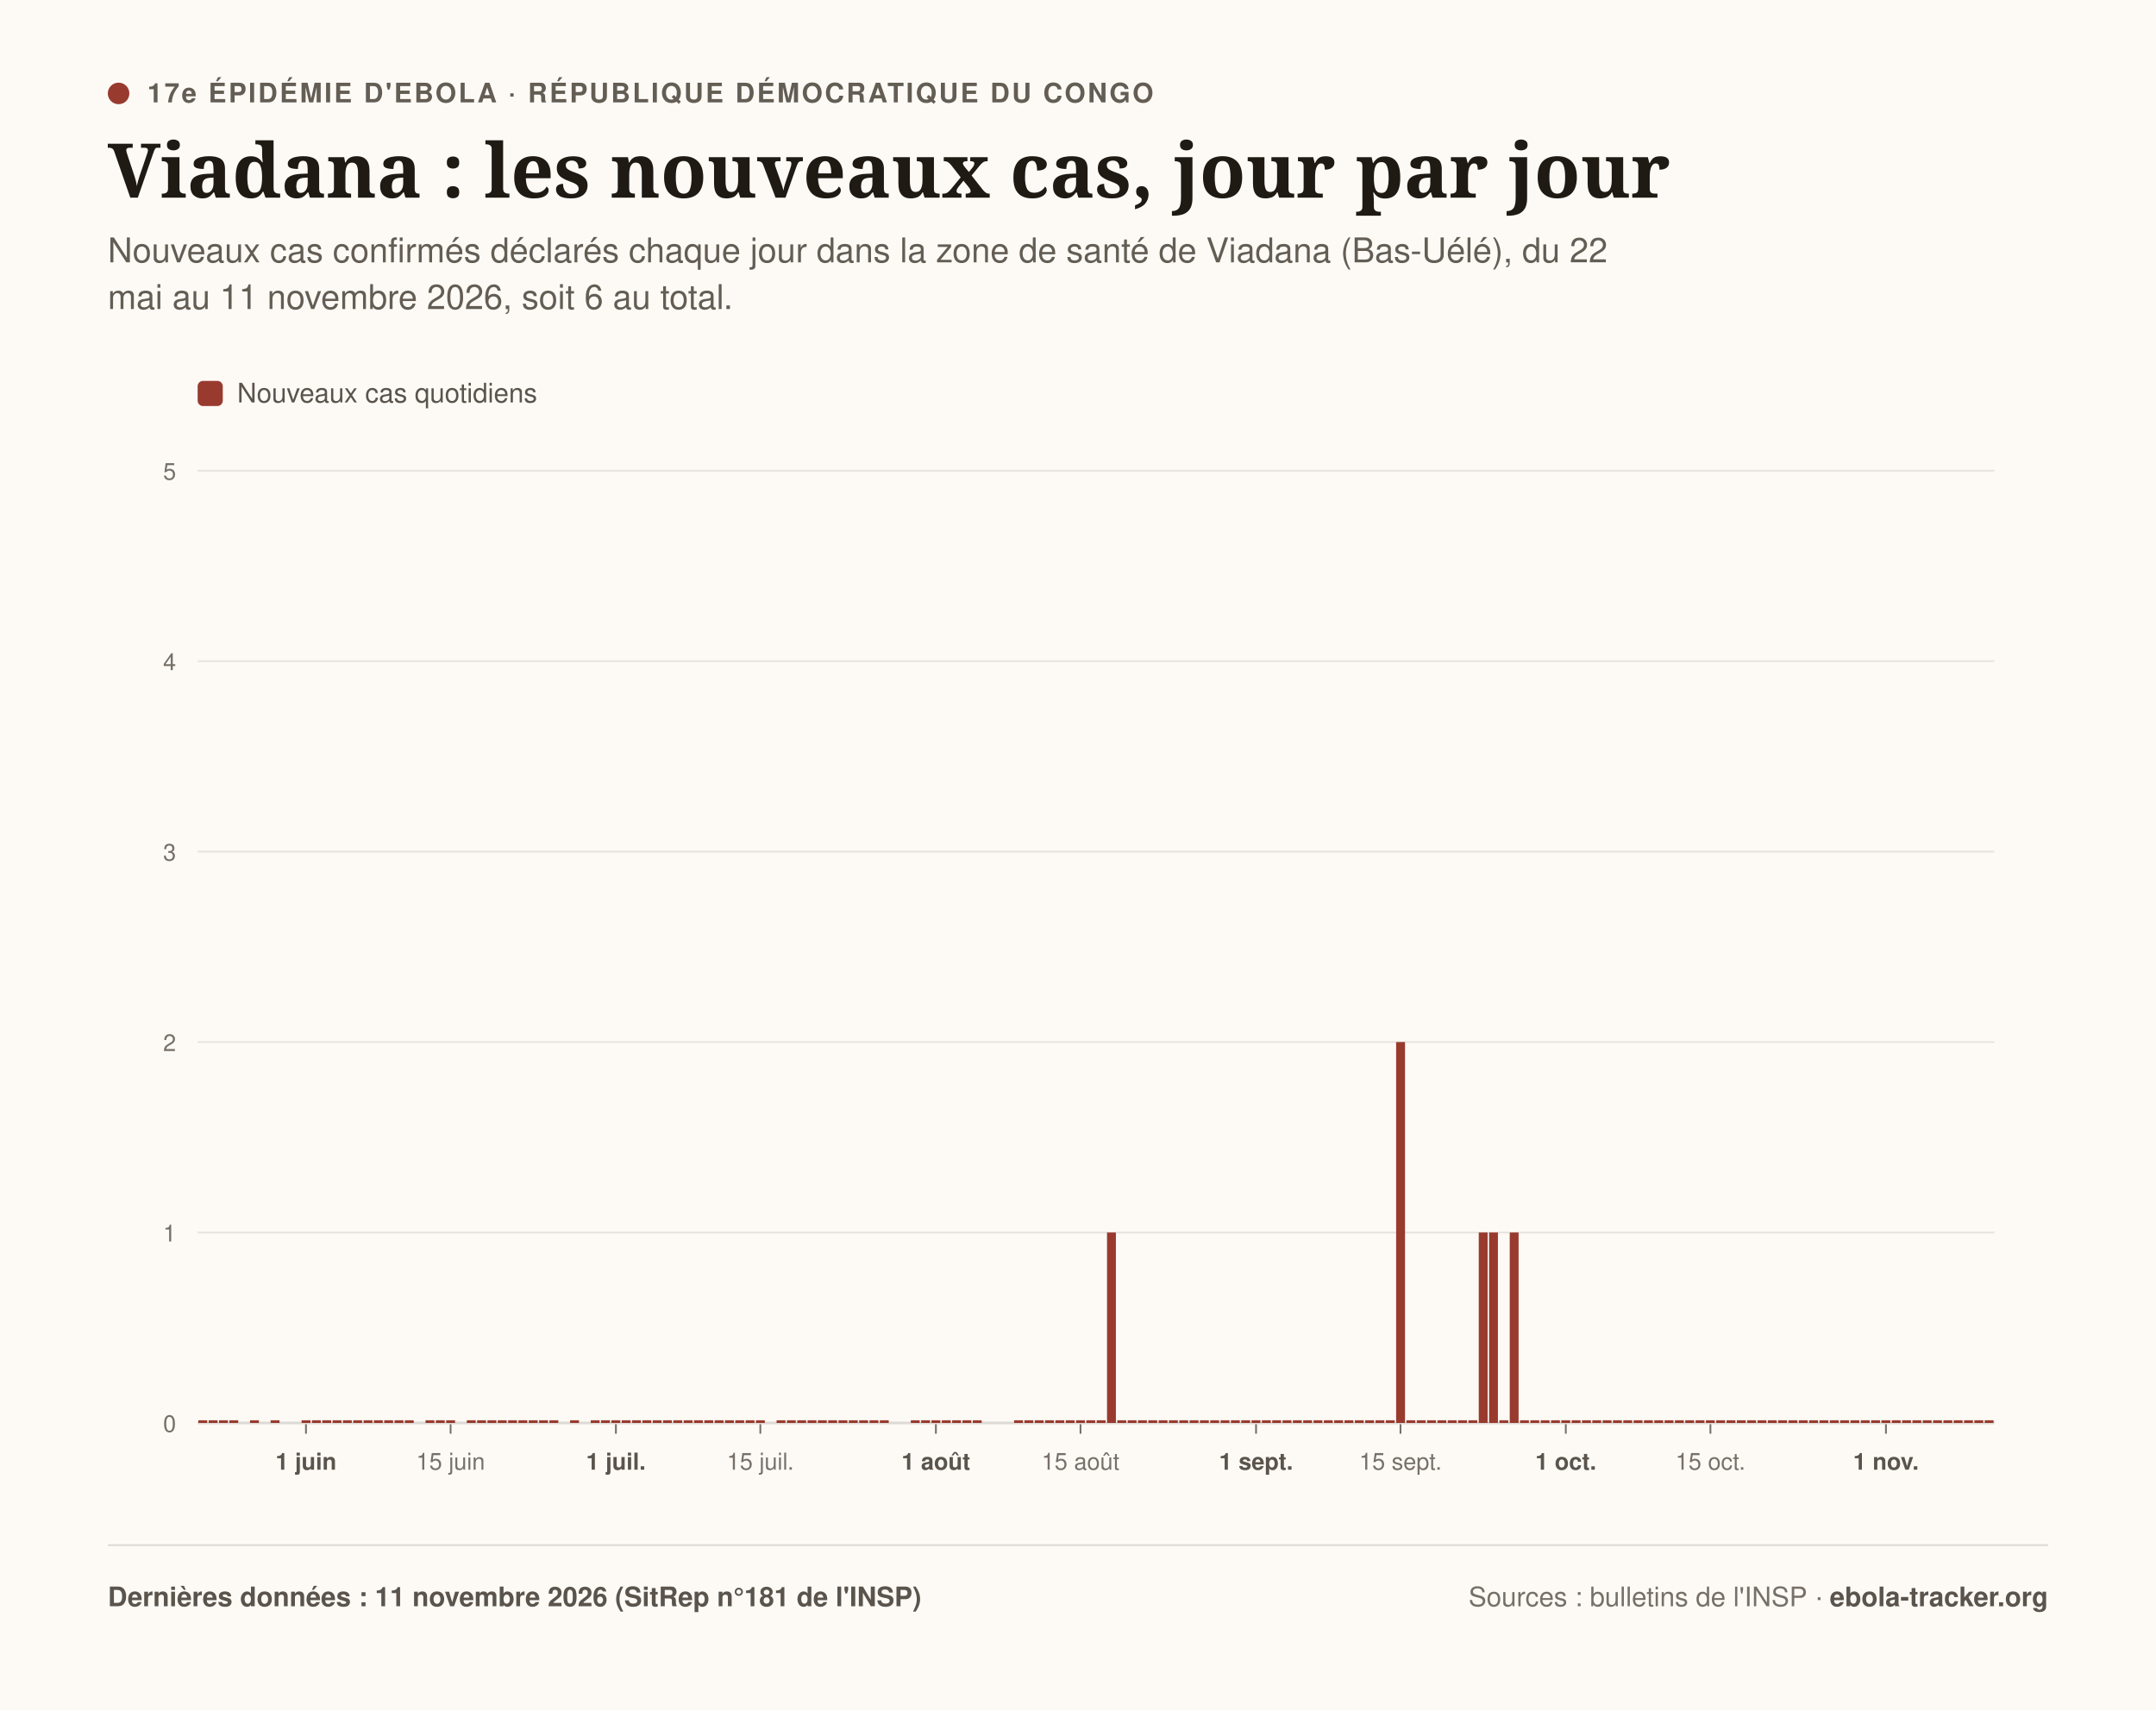
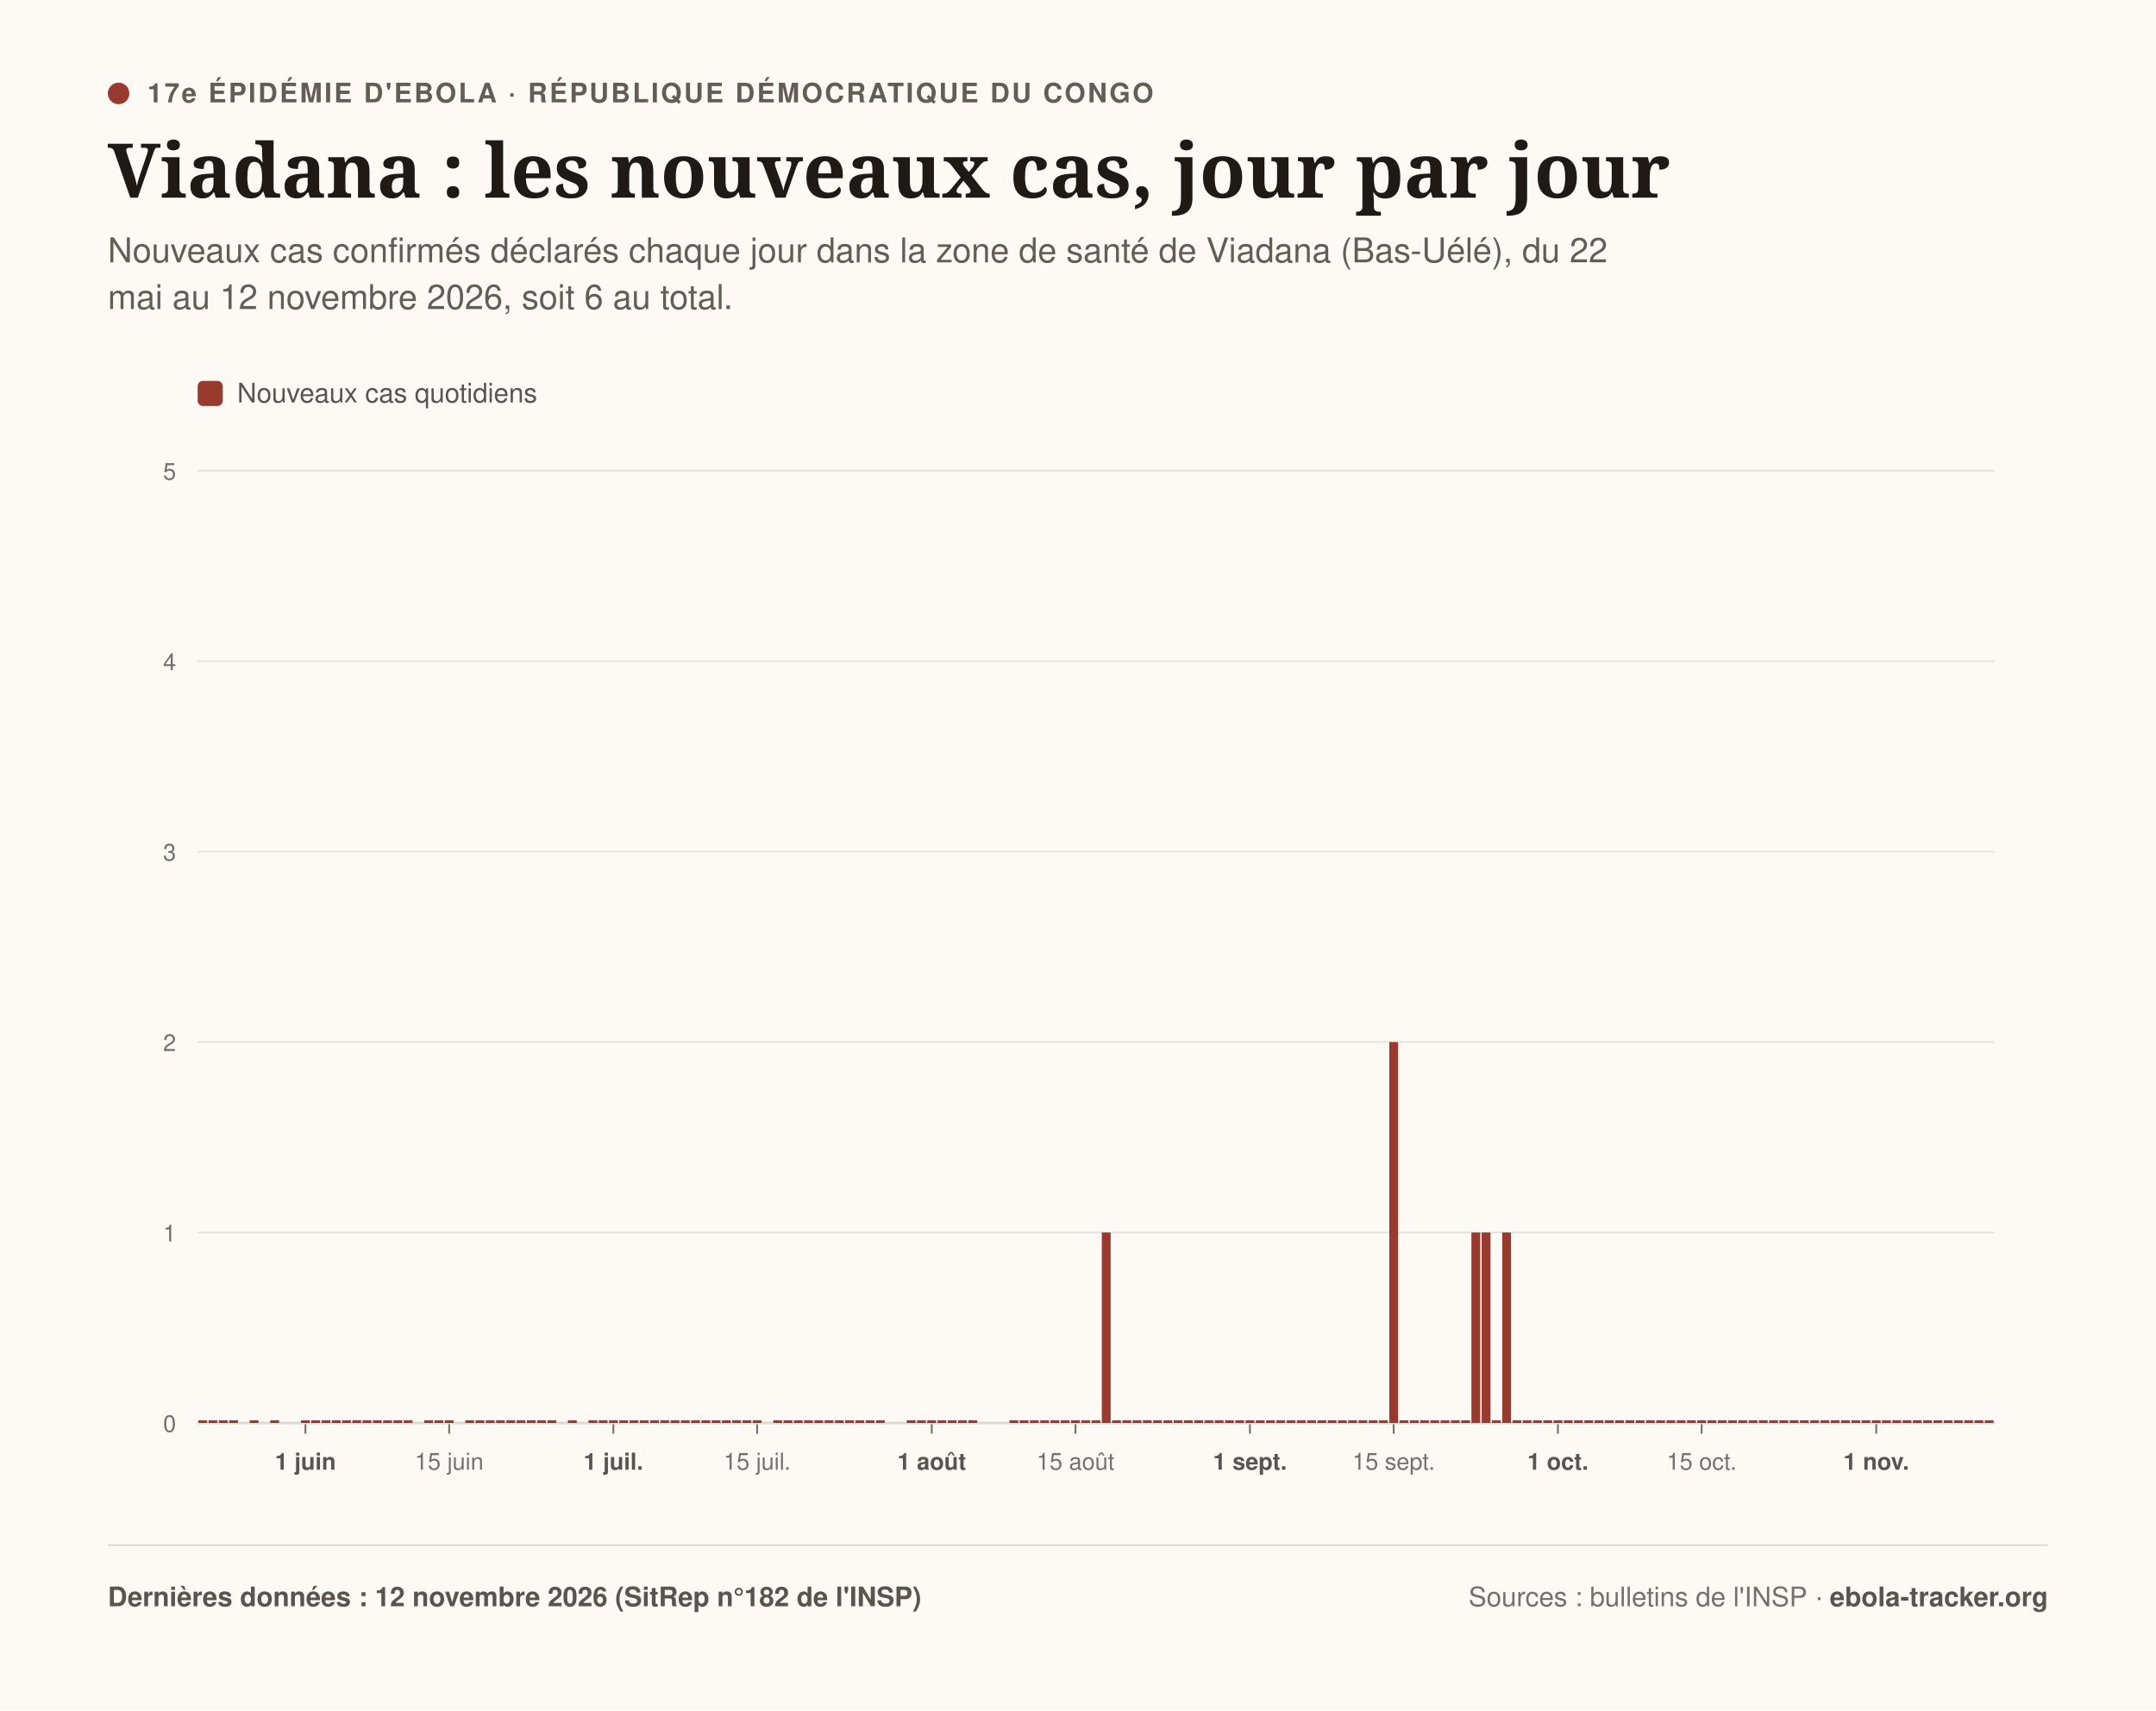
- <svg xmlns="http://www.w3.org/2000/svg" viewBox="0 0 1200 952" role="img" aria-label="Viadana : les nouveaux cas, jour par jour. Nouveaux cas confirmés déclarés chaque jour dans la zone de santé de Viadana (Bas-Uélé), du 22 mai au 11 novembre 2026, soit 6 au total.">
+ <svg xmlns="http://www.w3.org/2000/svg" viewBox="0 0 1200 952" role="img" aria-label="Viadana : les nouveaux cas, jour par jour. Nouveaux cas confirmés déclarés chaque jour dans la zone de santé de Viadana (Bas-Uélé), du 22 mai au 12 novembre 2026, soit 6 au total.">
  <rect width="1200" height="952" fill="#FDFAF6" />
  <circle cx="66" cy="52" r="6" fill="#993A2E" />
  <text x="82.0" y="57.0" font-family="'Public Sans',Helvetica,Arial,sans-serif" font-size="15" font-weight="700" fill="#635D54" text-anchor="start" letter-spacing=".08em">17e ÉPIDÉMIE D'EBOLA · RÉPUBLIQUE DÉMOCRATIQUE DU CONGO</text>
  <text x="60.0" y="110.0" font-family="'Source Serif 4',Georgia,serif" font-size="42" font-weight="600" fill="#1F1A13" text-anchor="start">Viadana : les nouveaux cas, jour par jour</text>
  <text x="60.0" y="146.0" font-family="'Public Sans',Helvetica,Arial,sans-serif" font-size="19" font-weight="400" fill="#635D54" text-anchor="start">Nouveaux cas confirmés déclarés chaque jour dans la zone de santé de Viadana (Bas-Uélé), du 22</text>
-   <text x="60.0" y="172.0" font-family="'Public Sans',Helvetica,Arial,sans-serif" font-size="19" font-weight="400" fill="#635D54" text-anchor="start">mai au 11 novembre 2026, soit 6 au total.</text>
+   <text x="60.0" y="172.0" font-family="'Public Sans',Helvetica,Arial,sans-serif" font-size="19" font-weight="400" fill="#635D54" text-anchor="start">mai au 12 novembre 2026, soit 6 au total.</text>
  <rect x="110" y="212" width="14" height="14" rx="3" fill="#993A2E" />
  <text x="132.0" y="224.0" font-family="'Public Sans',Helvetica,Arial,sans-serif" font-size="15" font-weight="400" fill="#5A544C" text-anchor="start">Nouveaux cas quotidiens</text>
  <line x1="110" x2="1110" y1="792.0" y2="792.0" stroke="#E7E4E0" />
  <text x="98.0" y="797.0" font-family="'Public Sans',Helvetica,Arial,sans-serif" font-size="13" font-weight="400" fill="#777068" text-anchor="end">0</text>
  <line x1="110" x2="1110" y1="686.0" y2="686.0" stroke="#E7E4E0" />
  <text x="98.0" y="691.0" font-family="'Public Sans',Helvetica,Arial,sans-serif" font-size="13" font-weight="400" fill="#777068" text-anchor="end">1</text>
  <line x1="110" x2="1110" y1="580.0" y2="580.0" stroke="#E7E4E0" />
  <text x="98.0" y="585.0" font-family="'Public Sans',Helvetica,Arial,sans-serif" font-size="13" font-weight="400" fill="#777068" text-anchor="end">2</text>
  <line x1="110" x2="1110" y1="474.0" y2="474.0" stroke="#E7E4E0" />
  <text x="98.0" y="479.0" font-family="'Public Sans',Helvetica,Arial,sans-serif" font-size="13" font-weight="400" fill="#777068" text-anchor="end">3</text>
  <line x1="110" x2="1110" y1="368.0" y2="368.0" stroke="#E7E4E0" />
  <text x="98.0" y="373.0" font-family="'Public Sans',Helvetica,Arial,sans-serif" font-size="13" font-weight="400" fill="#777068" text-anchor="end">4</text>
  <line x1="110" x2="1110" y1="262.0" y2="262.0" stroke="#E7E4E0" />
  <text x="98.0" y="267.0" font-family="'Public Sans',Helvetica,Arial,sans-serif" font-size="13" font-weight="400" fill="#777068" text-anchor="end">5</text>
-   <line x1="170.3" x2="170.3" y1="792" y2="798" stroke="#777068" />
-   <text x="170.3" y="818.0" font-family="'Public Sans',Helvetica,Arial,sans-serif" font-size="13" font-weight="600" fill="#5A544C" text-anchor="middle">1 juin</text>
-   <line x1="250.8" x2="250.8" y1="792" y2="798" stroke="#777068" />
-   <text x="250.8" y="818.0" font-family="'Public Sans',Helvetica,Arial,sans-serif" font-size="13" font-weight="400" fill="#777068" text-anchor="middle">15 juin</text>
-   <line x1="342.8" x2="342.8" y1="792" y2="798" stroke="#777068" />
-   <text x="342.8" y="818.0" font-family="'Public Sans',Helvetica,Arial,sans-serif" font-size="13" font-weight="600" fill="#5A544C" text-anchor="middle">1 juil.</text>
-   <line x1="423.2" x2="423.2" y1="792" y2="798" stroke="#777068" />
-   <text x="423.2" y="818.0" font-family="'Public Sans',Helvetica,Arial,sans-serif" font-size="13" font-weight="400" fill="#777068" text-anchor="middle">15 juil.</text>
-   <line x1="520.9" x2="520.9" y1="792" y2="798" stroke="#777068" />
-   <text x="520.9" y="818.0" font-family="'Public Sans',Helvetica,Arial,sans-serif" font-size="13" font-weight="600" fill="#5A544C" text-anchor="middle">1 août</text>
-   <line x1="601.4" x2="601.4" y1="792" y2="798" stroke="#777068" />
-   <text x="601.4" y="818.0" font-family="'Public Sans',Helvetica,Arial,sans-serif" font-size="13" font-weight="400" fill="#777068" text-anchor="middle">15 août</text>
-   <line x1="699.1" x2="699.1" y1="792" y2="798" stroke="#777068" />
-   <text x="699.1" y="818.0" font-family="'Public Sans',Helvetica,Arial,sans-serif" font-size="13" font-weight="600" fill="#5A544C" text-anchor="middle">1 sept.</text>
-   <line x1="779.5" x2="779.5" y1="792" y2="798" stroke="#777068" />
-   <text x="779.5" y="818.0" font-family="'Public Sans',Helvetica,Arial,sans-serif" font-size="13" font-weight="400" fill="#777068" text-anchor="middle">15 sept.</text>
-   <line x1="871.5" x2="871.5" y1="792" y2="798" stroke="#777068" />
-   <text x="871.5" y="818.0" font-family="'Public Sans',Helvetica,Arial,sans-serif" font-size="13" font-weight="600" fill="#5A544C" text-anchor="middle">1 oct.</text>
-   <line x1="952.0" x2="952.0" y1="792" y2="798" stroke="#777068" />
-   <text x="952.0" y="818.0" font-family="'Public Sans',Helvetica,Arial,sans-serif" font-size="13" font-weight="400" fill="#777068" text-anchor="middle">15 oct.</text>
-   <line x1="1049.7" x2="1049.7" y1="792" y2="798" stroke="#777068" />
-   <text x="1049.7" y="818.0" font-family="'Public Sans',Helvetica,Arial,sans-serif" font-size="13" font-weight="600" fill="#5A544C" text-anchor="middle">1 nov.</text>
+   <line x1="170.0" x2="170.0" y1="792" y2="798" stroke="#777068" />
+   <text x="170.0" y="818.0" font-family="'Public Sans',Helvetica,Arial,sans-serif" font-size="13" font-weight="600" fill="#5A544C" text-anchor="middle">1 juin</text>
+   <line x1="250.0" x2="250.0" y1="792" y2="798" stroke="#777068" />
+   <text x="250.0" y="818.0" font-family="'Public Sans',Helvetica,Arial,sans-serif" font-size="13" font-weight="400" fill="#777068" text-anchor="middle">15 juin</text>
+   <line x1="341.4" x2="341.4" y1="792" y2="798" stroke="#777068" />
+   <text x="341.4" y="818.0" font-family="'Public Sans',Helvetica,Arial,sans-serif" font-size="13" font-weight="600" fill="#5A544C" text-anchor="middle">1 juil.</text>
+   <line x1="421.4" x2="421.4" y1="792" y2="798" stroke="#777068" />
+   <text x="421.4" y="818.0" font-family="'Public Sans',Helvetica,Arial,sans-serif" font-size="13" font-weight="400" fill="#777068" text-anchor="middle">15 juil.</text>
+   <line x1="518.6" x2="518.6" y1="792" y2="798" stroke="#777068" />
+   <text x="518.6" y="818.0" font-family="'Public Sans',Helvetica,Arial,sans-serif" font-size="13" font-weight="600" fill="#5A544C" text-anchor="middle">1 août</text>
+   <line x1="598.6" x2="598.6" y1="792" y2="798" stroke="#777068" />
+   <text x="598.6" y="818.0" font-family="'Public Sans',Helvetica,Arial,sans-serif" font-size="13" font-weight="400" fill="#777068" text-anchor="middle">15 août</text>
+   <line x1="695.7" x2="695.7" y1="792" y2="798" stroke="#777068" />
+   <text x="695.7" y="818.0" font-family="'Public Sans',Helvetica,Arial,sans-serif" font-size="13" font-weight="600" fill="#5A544C" text-anchor="middle">1 sept.</text>
+   <line x1="775.7" x2="775.7" y1="792" y2="798" stroke="#777068" />
+   <text x="775.7" y="818.0" font-family="'Public Sans',Helvetica,Arial,sans-serif" font-size="13" font-weight="400" fill="#777068" text-anchor="middle">15 sept.</text>
+   <line x1="867.1" x2="867.1" y1="792" y2="798" stroke="#777068" />
+   <text x="867.1" y="818.0" font-family="'Public Sans',Helvetica,Arial,sans-serif" font-size="13" font-weight="600" fill="#5A544C" text-anchor="middle">1 oct.</text>
+   <line x1="947.1" x2="947.1" y1="792" y2="798" stroke="#777068" />
+   <text x="947.1" y="818.0" font-family="'Public Sans',Helvetica,Arial,sans-serif" font-size="13" font-weight="400" fill="#777068" text-anchor="middle">15 oct.</text>
+   <line x1="1044.3" x2="1044.3" y1="792" y2="798" stroke="#777068" />
+   <text x="1044.3" y="818.0" font-family="'Public Sans',Helvetica,Arial,sans-serif" font-size="13" font-weight="600" fill="#5A544C" text-anchor="middle">1 nov.</text>
  <line x1="110" x2="1110" y1="792" y2="792" stroke="#DEDAD5" stroke-width="1.5" />
-   <rect x="110.40" y="790.50" width="4.94" height="1.50" fill="#993A2E" />
-   <rect x="116.15" y="790.50" width="4.94" height="1.50" fill="#993A2E" />
-   <rect x="121.90" y="790.50" width="4.94" height="1.50" fill="#993A2E" />
-   <rect x="127.64" y="790.50" width="4.94" height="1.50" fill="#993A2E" />
-   <rect x="139.14" y="790.50" width="4.94" height="1.50" fill="#993A2E" />
-   <rect x="150.63" y="790.50" width="4.94" height="1.50" fill="#993A2E" />
-   <rect x="167.87" y="790.50" width="4.94" height="1.50" fill="#993A2E" />
-   <rect x="173.62" y="790.50" width="4.94" height="1.50" fill="#993A2E" />
-   <rect x="179.37" y="790.50" width="4.94" height="1.50" fill="#993A2E" />
-   <rect x="185.11" y="790.50" width="4.94" height="1.50" fill="#993A2E" />
-   <rect x="190.86" y="790.50" width="4.94" height="1.50" fill="#993A2E" />
-   <rect x="196.61" y="790.50" width="4.94" height="1.50" fill="#993A2E" />
-   <rect x="202.36" y="790.50" width="4.94" height="1.50" fill="#993A2E" />
-   <rect x="208.10" y="790.50" width="4.94" height="1.50" fill="#993A2E" />
-   <rect x="213.85" y="790.50" width="4.94" height="1.50" fill="#993A2E" />
-   <rect x="219.60" y="790.50" width="4.94" height="1.50" fill="#993A2E" />
-   <rect x="225.34" y="790.50" width="4.94" height="1.50" fill="#993A2E" />
-   <rect x="236.84" y="790.50" width="4.94" height="1.50" fill="#993A2E" />
-   <rect x="242.59" y="790.50" width="4.94" height="1.50" fill="#993A2E" />
-   <rect x="248.33" y="790.50" width="4.94" height="1.50" fill="#993A2E" />
-   <rect x="259.83" y="790.50" width="4.94" height="1.50" fill="#993A2E" />
-   <rect x="265.57" y="790.50" width="4.94" height="1.50" fill="#993A2E" />
-   <rect x="271.32" y="790.50" width="4.94" height="1.50" fill="#993A2E" />
-   <rect x="277.07" y="790.50" width="4.94" height="1.50" fill="#993A2E" />
-   <rect x="282.82" y="790.50" width="4.94" height="1.50" fill="#993A2E" />
-   <rect x="288.56" y="790.50" width="4.94" height="1.50" fill="#993A2E" />
-   <rect x="294.31" y="790.50" width="4.94" height="1.50" fill="#993A2E" />
-   <rect x="300.06" y="790.50" width="4.94" height="1.50" fill="#993A2E" />
-   <rect x="305.80" y="790.50" width="4.94" height="1.50" fill="#993A2E" />
-   <rect x="317.30" y="790.50" width="4.94" height="1.50" fill="#993A2E" />
-   <rect x="328.79" y="790.50" width="4.94" height="1.50" fill="#993A2E" />
-   <rect x="334.54" y="790.50" width="4.94" height="1.50" fill="#993A2E" />
-   <rect x="340.29" y="790.50" width="4.94" height="1.50" fill="#993A2E" />
-   <rect x="346.03" y="790.50" width="4.94" height="1.50" fill="#993A2E" />
-   <rect x="351.78" y="790.50" width="4.94" height="1.50" fill="#993A2E" />
-   <rect x="357.53" y="790.50" width="4.94" height="1.50" fill="#993A2E" />
-   <rect x="363.28" y="790.50" width="4.94" height="1.50" fill="#993A2E" />
-   <rect x="369.02" y="790.50" width="4.94" height="1.50" fill="#993A2E" />
-   <rect x="374.77" y="790.50" width="4.94" height="1.50" fill="#993A2E" />
-   <rect x="380.52" y="790.50" width="4.94" height="1.50" fill="#993A2E" />
-   <rect x="386.26" y="790.50" width="4.94" height="1.50" fill="#993A2E" />
-   <rect x="392.01" y="790.50" width="4.94" height="1.50" fill="#993A2E" />
-   <rect x="397.76" y="790.50" width="4.94" height="1.50" fill="#993A2E" />
-   <rect x="403.51" y="790.50" width="4.94" height="1.50" fill="#993A2E" />
-   <rect x="409.25" y="790.50" width="4.94" height="1.50" fill="#993A2E" />
-   <rect x="415.00" y="790.50" width="4.94" height="1.50" fill="#993A2E" />
-   <rect x="420.75" y="790.50" width="4.94" height="1.50" fill="#993A2E" />
-   <rect x="432.24" y="790.50" width="4.94" height="1.50" fill="#993A2E" />
-   <rect x="437.99" y="790.50" width="4.94" height="1.50" fill="#993A2E" />
-   <rect x="443.74" y="790.50" width="4.94" height="1.50" fill="#993A2E" />
-   <rect x="449.48" y="790.50" width="4.94" height="1.50" fill="#993A2E" />
-   <rect x="455.23" y="790.50" width="4.94" height="1.50" fill="#993A2E" />
-   <rect x="460.98" y="790.50" width="4.94" height="1.50" fill="#993A2E" />
-   <rect x="466.72" y="790.50" width="4.94" height="1.50" fill="#993A2E" />
-   <rect x="472.47" y="790.50" width="4.94" height="1.50" fill="#993A2E" />
-   <rect x="478.22" y="790.50" width="4.94" height="1.50" fill="#993A2E" />
-   <rect x="483.97" y="790.50" width="4.94" height="1.50" fill="#993A2E" />
-   <rect x="489.71" y="790.50" width="4.94" height="1.50" fill="#993A2E" />
-   <rect x="506.95" y="790.50" width="4.94" height="1.50" fill="#993A2E" />
-   <rect x="512.70" y="790.50" width="4.94" height="1.50" fill="#993A2E" />
-   <rect x="518.45" y="790.50" width="4.94" height="1.50" fill="#993A2E" />
-   <rect x="524.20" y="790.50" width="4.94" height="1.50" fill="#993A2E" />
-   <rect x="529.94" y="790.50" width="4.94" height="1.50" fill="#993A2E" />
-   <rect x="535.69" y="790.50" width="4.94" height="1.50" fill="#993A2E" />
-   <rect x="541.44" y="790.50" width="4.94" height="1.50" fill="#993A2E" />
-   <rect x="564.43" y="790.50" width="4.94" height="1.50" fill="#993A2E" />
-   <rect x="570.17" y="790.50" width="4.94" height="1.50" fill="#993A2E" />
-   <rect x="575.92" y="790.50" width="4.94" height="1.50" fill="#993A2E" />
-   <rect x="581.67" y="790.50" width="4.94" height="1.50" fill="#993A2E" />
-   <rect x="587.41" y="790.50" width="4.94" height="1.50" fill="#993A2E" />
-   <rect x="593.16" y="790.50" width="4.94" height="1.50" fill="#993A2E" />
-   <rect x="598.91" y="790.50" width="4.94" height="1.50" fill="#993A2E" />
-   <rect x="604.66" y="790.50" width="4.94" height="1.50" fill="#993A2E" />
-   <rect x="610.40" y="790.50" width="4.94" height="1.50" fill="#993A2E" />
-   <rect x="616.15" y="686.00" width="4.94" height="106.00" fill="#993A2E" />
-   <rect x="621.90" y="790.50" width="4.94" height="1.50" fill="#993A2E" />
-   <rect x="627.64" y="790.50" width="4.94" height="1.50" fill="#993A2E" />
-   <rect x="633.39" y="790.50" width="4.94" height="1.50" fill="#993A2E" />
-   <rect x="639.14" y="790.50" width="4.94" height="1.50" fill="#993A2E" />
-   <rect x="644.89" y="790.50" width="4.94" height="1.50" fill="#993A2E" />
-   <rect x="650.63" y="790.50" width="4.94" height="1.50" fill="#993A2E" />
-   <rect x="656.38" y="790.50" width="4.94" height="1.50" fill="#993A2E" />
-   <rect x="662.13" y="790.50" width="4.94" height="1.50" fill="#993A2E" />
-   <rect x="667.87" y="790.50" width="4.94" height="1.50" fill="#993A2E" />
-   <rect x="673.62" y="790.50" width="4.94" height="1.50" fill="#993A2E" />
-   <rect x="679.37" y="790.50" width="4.94" height="1.50" fill="#993A2E" />
-   <rect x="685.11" y="790.50" width="4.94" height="1.50" fill="#993A2E" />
-   <rect x="690.86" y="790.50" width="4.94" height="1.50" fill="#993A2E" />
-   <rect x="696.61" y="790.50" width="4.94" height="1.50" fill="#993A2E" />
-   <rect x="702.36" y="790.50" width="4.94" height="1.50" fill="#993A2E" />
-   <rect x="708.10" y="790.50" width="4.94" height="1.50" fill="#993A2E" />
-   <rect x="713.85" y="790.50" width="4.94" height="1.50" fill="#993A2E" />
-   <rect x="719.60" y="790.50" width="4.94" height="1.50" fill="#993A2E" />
-   <rect x="725.34" y="790.50" width="4.94" height="1.50" fill="#993A2E" />
-   <rect x="731.09" y="790.50" width="4.94" height="1.50" fill="#993A2E" />
-   <rect x="736.84" y="790.50" width="4.94" height="1.50" fill="#993A2E" />
-   <rect x="742.59" y="790.50" width="4.94" height="1.50" fill="#993A2E" />
-   <rect x="748.33" y="790.50" width="4.94" height="1.50" fill="#993A2E" />
-   <rect x="754.08" y="790.50" width="4.94" height="1.50" fill="#993A2E" />
-   <rect x="759.83" y="790.50" width="4.94" height="1.50" fill="#993A2E" />
-   <rect x="765.57" y="790.50" width="4.94" height="1.50" fill="#993A2E" />
-   <rect x="771.32" y="790.50" width="4.94" height="1.50" fill="#993A2E" />
-   <rect x="777.07" y="580.00" width="4.94" height="212.00" fill="#993A2E" />
-   <rect x="782.82" y="790.50" width="4.94" height="1.50" fill="#993A2E" />
-   <rect x="788.56" y="790.50" width="4.94" height="1.50" fill="#993A2E" />
-   <rect x="794.31" y="790.50" width="4.94" height="1.50" fill="#993A2E" />
-   <rect x="800.06" y="790.50" width="4.94" height="1.50" fill="#993A2E" />
-   <rect x="805.80" y="790.50" width="4.94" height="1.50" fill="#993A2E" />
-   <rect x="811.55" y="790.50" width="4.94" height="1.50" fill="#993A2E" />
-   <rect x="817.30" y="790.50" width="4.94" height="1.50" fill="#993A2E" />
-   <rect x="823.05" y="686.00" width="4.94" height="106.00" fill="#993A2E" />
-   <rect x="828.79" y="686.00" width="4.94" height="106.00" fill="#993A2E" />
-   <rect x="834.54" y="790.50" width="4.94" height="1.50" fill="#993A2E" />
-   <rect x="840.29" y="686.00" width="4.94" height="106.00" fill="#993A2E" />
-   <rect x="846.03" y="790.50" width="4.94" height="1.50" fill="#993A2E" />
-   <rect x="851.78" y="790.50" width="4.94" height="1.50" fill="#993A2E" />
-   <rect x="857.53" y="790.50" width="4.94" height="1.50" fill="#993A2E" />
-   <rect x="863.28" y="790.50" width="4.94" height="1.50" fill="#993A2E" />
-   <rect x="869.02" y="790.50" width="4.94" height="1.50" fill="#993A2E" />
-   <rect x="874.77" y="790.50" width="4.94" height="1.50" fill="#993A2E" />
-   <rect x="880.52" y="790.50" width="4.94" height="1.50" fill="#993A2E" />
-   <rect x="886.26" y="790.50" width="4.94" height="1.50" fill="#993A2E" />
-   <rect x="892.01" y="790.50" width="4.94" height="1.50" fill="#993A2E" />
-   <rect x="897.76" y="790.50" width="4.94" height="1.50" fill="#993A2E" />
-   <rect x="903.51" y="790.50" width="4.94" height="1.50" fill="#993A2E" />
-   <rect x="909.25" y="790.50" width="4.94" height="1.50" fill="#993A2E" />
-   <rect x="915.00" y="790.50" width="4.94" height="1.50" fill="#993A2E" />
-   <rect x="920.75" y="790.50" width="4.94" height="1.50" fill="#993A2E" />
-   <rect x="926.49" y="790.50" width="4.94" height="1.50" fill="#993A2E" />
-   <rect x="932.24" y="790.50" width="4.94" height="1.50" fill="#993A2E" />
-   <rect x="937.99" y="790.50" width="4.94" height="1.50" fill="#993A2E" />
-   <rect x="943.74" y="790.50" width="4.94" height="1.50" fill="#993A2E" />
-   <rect x="949.48" y="790.50" width="4.94" height="1.50" fill="#993A2E" />
-   <rect x="955.23" y="790.50" width="4.94" height="1.50" fill="#993A2E" />
-   <rect x="960.98" y="790.50" width="4.94" height="1.50" fill="#993A2E" />
-   <rect x="966.72" y="790.50" width="4.94" height="1.50" fill="#993A2E" />
-   <rect x="972.47" y="790.50" width="4.94" height="1.50" fill="#993A2E" />
-   <rect x="978.22" y="790.50" width="4.94" height="1.50" fill="#993A2E" />
-   <rect x="983.97" y="790.50" width="4.94" height="1.50" fill="#993A2E" />
-   <rect x="989.71" y="790.50" width="4.94" height="1.50" fill="#993A2E" />
-   <rect x="995.46" y="790.50" width="4.94" height="1.50" fill="#993A2E" />
-   <rect x="1001.21" y="790.50" width="4.94" height="1.50" fill="#993A2E" />
-   <rect x="1006.95" y="790.50" width="4.94" height="1.50" fill="#993A2E" />
-   <rect x="1012.70" y="790.50" width="4.94" height="1.50" fill="#993A2E" />
-   <rect x="1018.45" y="790.50" width="4.94" height="1.50" fill="#993A2E" />
-   <rect x="1024.20" y="790.50" width="4.94" height="1.50" fill="#993A2E" />
-   <rect x="1029.94" y="790.50" width="4.94" height="1.50" fill="#993A2E" />
-   <rect x="1035.69" y="790.50" width="4.94" height="1.50" fill="#993A2E" />
-   <rect x="1041.44" y="790.50" width="4.94" height="1.50" fill="#993A2E" />
-   <rect x="1047.18" y="790.50" width="4.94" height="1.50" fill="#993A2E" />
-   <rect x="1052.93" y="790.50" width="4.94" height="1.50" fill="#993A2E" />
-   <rect x="1058.68" y="790.50" width="4.94" height="1.50" fill="#993A2E" />
-   <rect x="1064.43" y="790.50" width="4.94" height="1.50" fill="#993A2E" />
-   <rect x="1070.17" y="790.50" width="4.94" height="1.50" fill="#993A2E" />
-   <rect x="1075.92" y="790.50" width="4.94" height="1.50" fill="#993A2E" />
-   <rect x="1081.67" y="790.50" width="4.94" height="1.50" fill="#993A2E" />
-   <rect x="1087.41" y="790.50" width="4.94" height="1.50" fill="#993A2E" />
-   <rect x="1093.16" y="790.50" width="4.94" height="1.50" fill="#993A2E" />
-   <rect x="1098.91" y="790.50" width="4.94" height="1.50" fill="#993A2E" />
-   <rect x="1104.66" y="790.50" width="4.94" height="1.50" fill="#993A2E" />
+   <rect x="110.40" y="790.50" width="4.91" height="1.50" fill="#993A2E" />
+   <rect x="116.11" y="790.50" width="4.91" height="1.50" fill="#993A2E" />
+   <rect x="121.83" y="790.50" width="4.91" height="1.50" fill="#993A2E" />
+   <rect x="127.54" y="790.50" width="4.91" height="1.50" fill="#993A2E" />
+   <rect x="138.97" y="790.50" width="4.91" height="1.50" fill="#993A2E" />
+   <rect x="150.40" y="790.50" width="4.91" height="1.50" fill="#993A2E" />
+   <rect x="167.54" y="790.50" width="4.91" height="1.50" fill="#993A2E" />
+   <rect x="173.26" y="790.50" width="4.91" height="1.50" fill="#993A2E" />
+   <rect x="178.97" y="790.50" width="4.91" height="1.50" fill="#993A2E" />
+   <rect x="184.69" y="790.50" width="4.91" height="1.50" fill="#993A2E" />
+   <rect x="190.40" y="790.50" width="4.91" height="1.50" fill="#993A2E" />
+   <rect x="196.11" y="790.50" width="4.91" height="1.50" fill="#993A2E" />
+   <rect x="201.83" y="790.50" width="4.91" height="1.50" fill="#993A2E" />
+   <rect x="207.54" y="790.50" width="4.91" height="1.50" fill="#993A2E" />
+   <rect x="213.26" y="790.50" width="4.91" height="1.50" fill="#993A2E" />
+   <rect x="218.97" y="790.50" width="4.91" height="1.50" fill="#993A2E" />
+   <rect x="224.69" y="790.50" width="4.91" height="1.50" fill="#993A2E" />
+   <rect x="236.11" y="790.50" width="4.91" height="1.50" fill="#993A2E" />
+   <rect x="241.83" y="790.50" width="4.91" height="1.50" fill="#993A2E" />
+   <rect x="247.54" y="790.50" width="4.91" height="1.50" fill="#993A2E" />
+   <rect x="258.97" y="790.50" width="4.91" height="1.50" fill="#993A2E" />
+   <rect x="264.69" y="790.50" width="4.91" height="1.50" fill="#993A2E" />
+   <rect x="270.40" y="790.50" width="4.91" height="1.50" fill="#993A2E" />
+   <rect x="276.11" y="790.50" width="4.91" height="1.50" fill="#993A2E" />
+   <rect x="281.83" y="790.50" width="4.91" height="1.50" fill="#993A2E" />
+   <rect x="287.54" y="790.50" width="4.91" height="1.50" fill="#993A2E" />
+   <rect x="293.26" y="790.50" width="4.91" height="1.50" fill="#993A2E" />
+   <rect x="298.97" y="790.50" width="4.91" height="1.50" fill="#993A2E" />
+   <rect x="304.69" y="790.50" width="4.91" height="1.50" fill="#993A2E" />
+   <rect x="316.11" y="790.50" width="4.91" height="1.50" fill="#993A2E" />
+   <rect x="327.54" y="790.50" width="4.91" height="1.50" fill="#993A2E" />
+   <rect x="333.26" y="790.50" width="4.91" height="1.50" fill="#993A2E" />
+   <rect x="338.97" y="790.50" width="4.91" height="1.50" fill="#993A2E" />
+   <rect x="344.69" y="790.50" width="4.91" height="1.50" fill="#993A2E" />
+   <rect x="350.40" y="790.50" width="4.91" height="1.50" fill="#993A2E" />
+   <rect x="356.11" y="790.50" width="4.91" height="1.50" fill="#993A2E" />
+   <rect x="361.83" y="790.50" width="4.91" height="1.50" fill="#993A2E" />
+   <rect x="367.54" y="790.50" width="4.91" height="1.50" fill="#993A2E" />
+   <rect x="373.26" y="790.50" width="4.91" height="1.50" fill="#993A2E" />
+   <rect x="378.97" y="790.50" width="4.91" height="1.50" fill="#993A2E" />
+   <rect x="384.69" y="790.50" width="4.91" height="1.50" fill="#993A2E" />
+   <rect x="390.40" y="790.50" width="4.91" height="1.50" fill="#993A2E" />
+   <rect x="396.11" y="790.50" width="4.91" height="1.50" fill="#993A2E" />
+   <rect x="401.83" y="790.50" width="4.91" height="1.50" fill="#993A2E" />
+   <rect x="407.54" y="790.50" width="4.91" height="1.50" fill="#993A2E" />
+   <rect x="413.26" y="790.50" width="4.91" height="1.50" fill="#993A2E" />
+   <rect x="418.97" y="790.50" width="4.91" height="1.50" fill="#993A2E" />
+   <rect x="430.40" y="790.50" width="4.91" height="1.50" fill="#993A2E" />
+   <rect x="436.11" y="790.50" width="4.91" height="1.50" fill="#993A2E" />
+   <rect x="441.83" y="790.50" width="4.91" height="1.50" fill="#993A2E" />
+   <rect x="447.54" y="790.50" width="4.91" height="1.50" fill="#993A2E" />
+   <rect x="453.26" y="790.50" width="4.91" height="1.50" fill="#993A2E" />
+   <rect x="458.97" y="790.50" width="4.91" height="1.50" fill="#993A2E" />
+   <rect x="464.69" y="790.50" width="4.91" height="1.50" fill="#993A2E" />
+   <rect x="470.40" y="790.50" width="4.91" height="1.50" fill="#993A2E" />
+   <rect x="476.11" y="790.50" width="4.91" height="1.50" fill="#993A2E" />
+   <rect x="481.83" y="790.50" width="4.91" height="1.50" fill="#993A2E" />
+   <rect x="487.54" y="790.50" width="4.91" height="1.50" fill="#993A2E" />
+   <rect x="504.69" y="790.50" width="4.91" height="1.50" fill="#993A2E" />
+   <rect x="510.40" y="790.50" width="4.91" height="1.50" fill="#993A2E" />
+   <rect x="516.11" y="790.50" width="4.91" height="1.50" fill="#993A2E" />
+   <rect x="521.83" y="790.50" width="4.91" height="1.50" fill="#993A2E" />
+   <rect x="527.54" y="790.50" width="4.91" height="1.50" fill="#993A2E" />
+   <rect x="533.26" y="790.50" width="4.91" height="1.50" fill="#993A2E" />
+   <rect x="538.97" y="790.50" width="4.91" height="1.50" fill="#993A2E" />
+   <rect x="561.83" y="790.50" width="4.91" height="1.50" fill="#993A2E" />
+   <rect x="567.54" y="790.50" width="4.91" height="1.50" fill="#993A2E" />
+   <rect x="573.26" y="790.50" width="4.91" height="1.50" fill="#993A2E" />
+   <rect x="578.97" y="790.50" width="4.91" height="1.50" fill="#993A2E" />
+   <rect x="584.69" y="790.50" width="4.91" height="1.50" fill="#993A2E" />
+   <rect x="590.40" y="790.50" width="4.91" height="1.50" fill="#993A2E" />
+   <rect x="596.11" y="790.50" width="4.91" height="1.50" fill="#993A2E" />
+   <rect x="601.83" y="790.50" width="4.91" height="1.50" fill="#993A2E" />
+   <rect x="607.54" y="790.50" width="4.91" height="1.50" fill="#993A2E" />
+   <rect x="613.26" y="686.00" width="4.91" height="106.00" fill="#993A2E" />
+   <rect x="618.97" y="790.50" width="4.91" height="1.50" fill="#993A2E" />
+   <rect x="624.69" y="790.50" width="4.91" height="1.50" fill="#993A2E" />
+   <rect x="630.40" y="790.50" width="4.91" height="1.50" fill="#993A2E" />
+   <rect x="636.11" y="790.50" width="4.91" height="1.50" fill="#993A2E" />
+   <rect x="641.83" y="790.50" width="4.91" height="1.50" fill="#993A2E" />
+   <rect x="647.54" y="790.50" width="4.91" height="1.50" fill="#993A2E" />
+   <rect x="653.26" y="790.50" width="4.91" height="1.50" fill="#993A2E" />
+   <rect x="658.97" y="790.50" width="4.91" height="1.50" fill="#993A2E" />
+   <rect x="664.69" y="790.50" width="4.91" height="1.50" fill="#993A2E" />
+   <rect x="670.40" y="790.50" width="4.91" height="1.50" fill="#993A2E" />
+   <rect x="676.11" y="790.50" width="4.91" height="1.50" fill="#993A2E" />
+   <rect x="681.83" y="790.50" width="4.91" height="1.50" fill="#993A2E" />
+   <rect x="687.54" y="790.50" width="4.91" height="1.50" fill="#993A2E" />
+   <rect x="693.26" y="790.50" width="4.91" height="1.50" fill="#993A2E" />
+   <rect x="698.97" y="790.50" width="4.91" height="1.50" fill="#993A2E" />
+   <rect x="704.69" y="790.50" width="4.91" height="1.50" fill="#993A2E" />
+   <rect x="710.40" y="790.50" width="4.91" height="1.50" fill="#993A2E" />
+   <rect x="716.11" y="790.50" width="4.91" height="1.50" fill="#993A2E" />
+   <rect x="721.83" y="790.50" width="4.91" height="1.50" fill="#993A2E" />
+   <rect x="727.54" y="790.50" width="4.91" height="1.50" fill="#993A2E" />
+   <rect x="733.26" y="790.50" width="4.91" height="1.50" fill="#993A2E" />
+   <rect x="738.97" y="790.50" width="4.91" height="1.50" fill="#993A2E" />
+   <rect x="744.69" y="790.50" width="4.91" height="1.50" fill="#993A2E" />
+   <rect x="750.40" y="790.50" width="4.91" height="1.50" fill="#993A2E" />
+   <rect x="756.11" y="790.50" width="4.91" height="1.50" fill="#993A2E" />
+   <rect x="761.83" y="790.50" width="4.91" height="1.50" fill="#993A2E" />
+   <rect x="767.54" y="790.50" width="4.91" height="1.50" fill="#993A2E" />
+   <rect x="773.26" y="580.00" width="4.91" height="212.00" fill="#993A2E" />
+   <rect x="778.97" y="790.50" width="4.91" height="1.50" fill="#993A2E" />
+   <rect x="784.69" y="790.50" width="4.91" height="1.50" fill="#993A2E" />
+   <rect x="790.40" y="790.50" width="4.91" height="1.50" fill="#993A2E" />
+   <rect x="796.11" y="790.50" width="4.91" height="1.50" fill="#993A2E" />
+   <rect x="801.83" y="790.50" width="4.91" height="1.50" fill="#993A2E" />
+   <rect x="807.54" y="790.50" width="4.91" height="1.50" fill="#993A2E" />
+   <rect x="813.26" y="790.50" width="4.91" height="1.50" fill="#993A2E" />
+   <rect x="818.97" y="686.00" width="4.91" height="106.00" fill="#993A2E" />
+   <rect x="824.69" y="686.00" width="4.91" height="106.00" fill="#993A2E" />
+   <rect x="830.40" y="790.50" width="4.91" height="1.50" fill="#993A2E" />
+   <rect x="836.11" y="686.00" width="4.91" height="106.00" fill="#993A2E" />
+   <rect x="841.83" y="790.50" width="4.91" height="1.50" fill="#993A2E" />
+   <rect x="847.54" y="790.50" width="4.91" height="1.50" fill="#993A2E" />
+   <rect x="853.26" y="790.50" width="4.91" height="1.50" fill="#993A2E" />
+   <rect x="858.97" y="790.50" width="4.91" height="1.50" fill="#993A2E" />
+   <rect x="864.69" y="790.50" width="4.91" height="1.50" fill="#993A2E" />
+   <rect x="870.40" y="790.50" width="4.91" height="1.50" fill="#993A2E" />
+   <rect x="876.11" y="790.50" width="4.91" height="1.50" fill="#993A2E" />
+   <rect x="881.83" y="790.50" width="4.91" height="1.50" fill="#993A2E" />
+   <rect x="887.54" y="790.50" width="4.91" height="1.50" fill="#993A2E" />
+   <rect x="893.26" y="790.50" width="4.91" height="1.50" fill="#993A2E" />
+   <rect x="898.97" y="790.50" width="4.91" height="1.50" fill="#993A2E" />
+   <rect x="904.69" y="790.50" width="4.91" height="1.50" fill="#993A2E" />
+   <rect x="910.40" y="790.50" width="4.91" height="1.50" fill="#993A2E" />
+   <rect x="916.11" y="790.50" width="4.91" height="1.50" fill="#993A2E" />
+   <rect x="921.83" y="790.50" width="4.91" height="1.50" fill="#993A2E" />
+   <rect x="927.54" y="790.50" width="4.91" height="1.50" fill="#993A2E" />
+   <rect x="933.26" y="790.50" width="4.91" height="1.50" fill="#993A2E" />
+   <rect x="938.97" y="790.50" width="4.91" height="1.50" fill="#993A2E" />
+   <rect x="944.69" y="790.50" width="4.91" height="1.50" fill="#993A2E" />
+   <rect x="950.40" y="790.50" width="4.91" height="1.50" fill="#993A2E" />
+   <rect x="956.11" y="790.50" width="4.91" height="1.50" fill="#993A2E" />
+   <rect x="961.83" y="790.50" width="4.91" height="1.50" fill="#993A2E" />
+   <rect x="967.54" y="790.50" width="4.91" height="1.50" fill="#993A2E" />
+   <rect x="973.26" y="790.50" width="4.91" height="1.50" fill="#993A2E" />
+   <rect x="978.97" y="790.50" width="4.91" height="1.50" fill="#993A2E" />
+   <rect x="984.69" y="790.50" width="4.91" height="1.50" fill="#993A2E" />
+   <rect x="990.40" y="790.50" width="4.91" height="1.50" fill="#993A2E" />
+   <rect x="996.11" y="790.50" width="4.91" height="1.50" fill="#993A2E" />
+   <rect x="1001.83" y="790.50" width="4.91" height="1.50" fill="#993A2E" />
+   <rect x="1007.54" y="790.50" width="4.91" height="1.50" fill="#993A2E" />
+   <rect x="1013.26" y="790.50" width="4.91" height="1.50" fill="#993A2E" />
+   <rect x="1018.97" y="790.50" width="4.91" height="1.50" fill="#993A2E" />
+   <rect x="1024.69" y="790.50" width="4.91" height="1.50" fill="#993A2E" />
+   <rect x="1030.40" y="790.50" width="4.91" height="1.50" fill="#993A2E" />
+   <rect x="1036.11" y="790.50" width="4.91" height="1.50" fill="#993A2E" />
+   <rect x="1041.83" y="790.50" width="4.91" height="1.50" fill="#993A2E" />
+   <rect x="1047.54" y="790.50" width="4.91" height="1.50" fill="#993A2E" />
+   <rect x="1053.26" y="790.50" width="4.91" height="1.50" fill="#993A2E" />
+   <rect x="1058.97" y="790.50" width="4.91" height="1.50" fill="#993A2E" />
+   <rect x="1064.69" y="790.50" width="4.91" height="1.50" fill="#993A2E" />
+   <rect x="1070.40" y="790.50" width="4.91" height="1.50" fill="#993A2E" />
+   <rect x="1076.11" y="790.50" width="4.91" height="1.50" fill="#993A2E" />
+   <rect x="1081.83" y="790.50" width="4.91" height="1.50" fill="#993A2E" />
+   <rect x="1087.54" y="790.50" width="4.91" height="1.50" fill="#993A2E" />
+   <rect x="1093.26" y="790.50" width="4.91" height="1.50" fill="#993A2E" />
+   <rect x="1098.97" y="790.50" width="4.91" height="1.50" fill="#993A2E" />
+   <rect x="1104.69" y="790.50" width="4.91" height="1.50" fill="#993A2E" />
  <line x1="60" x2="1140" y1="860" y2="860" stroke="#DEDAD5" />
-   <text x="60.0" y="894.0" font-family="'Public Sans',Helvetica,Arial,sans-serif" font-size="15" font-weight="600" fill="#5A544C" text-anchor="start">Dernières données : 11 novembre 2026 (SitRep n°181 de l'INSP)</text>
+   <text x="60.0" y="894.0" font-family="'Public Sans',Helvetica,Arial,sans-serif" font-size="15" font-weight="600" fill="#5A544C" text-anchor="start">Dernières données : 12 novembre 2026 (SitRep n°182 de l'INSP)</text>
  <text x="1140" y="894" text-anchor="end" font-family="'Public Sans',Helvetica,Arial,sans-serif" font-size="15" fill="#777068">Sources : bulletins de l'INSP · <tspan font-weight="700" fill="#5A544C">ebola-tracker.org</tspan>
  </text>
</svg>
